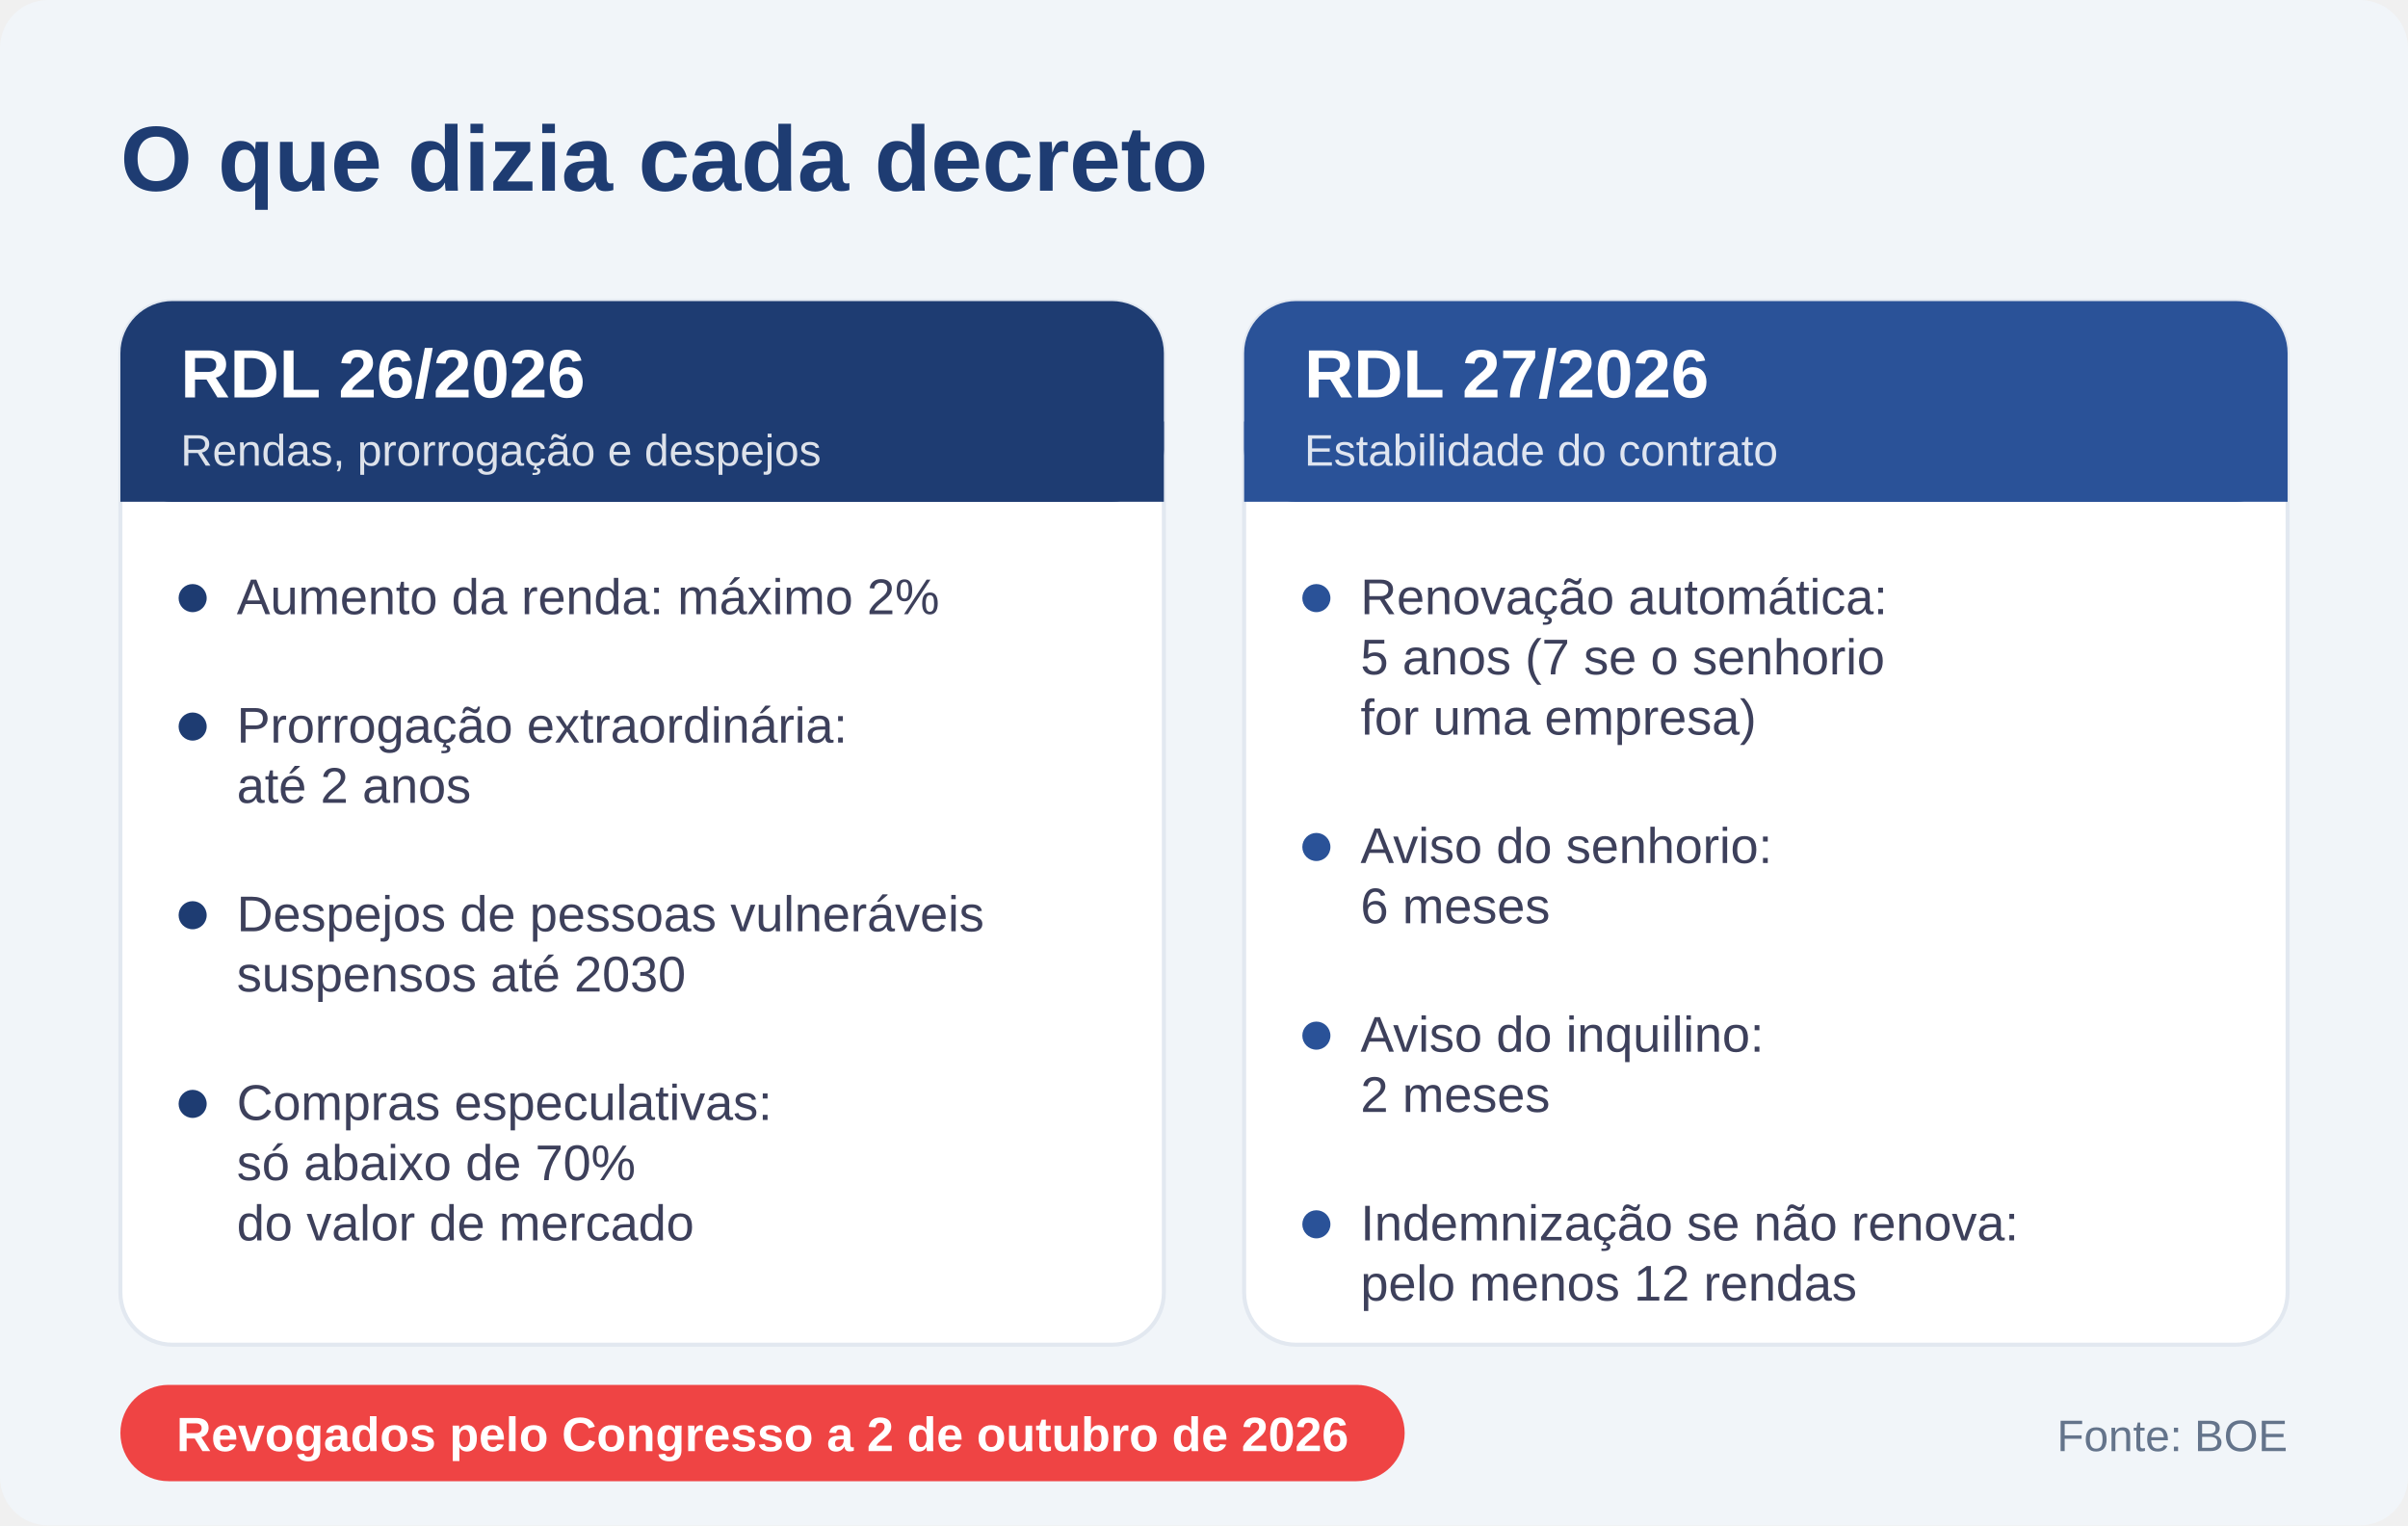
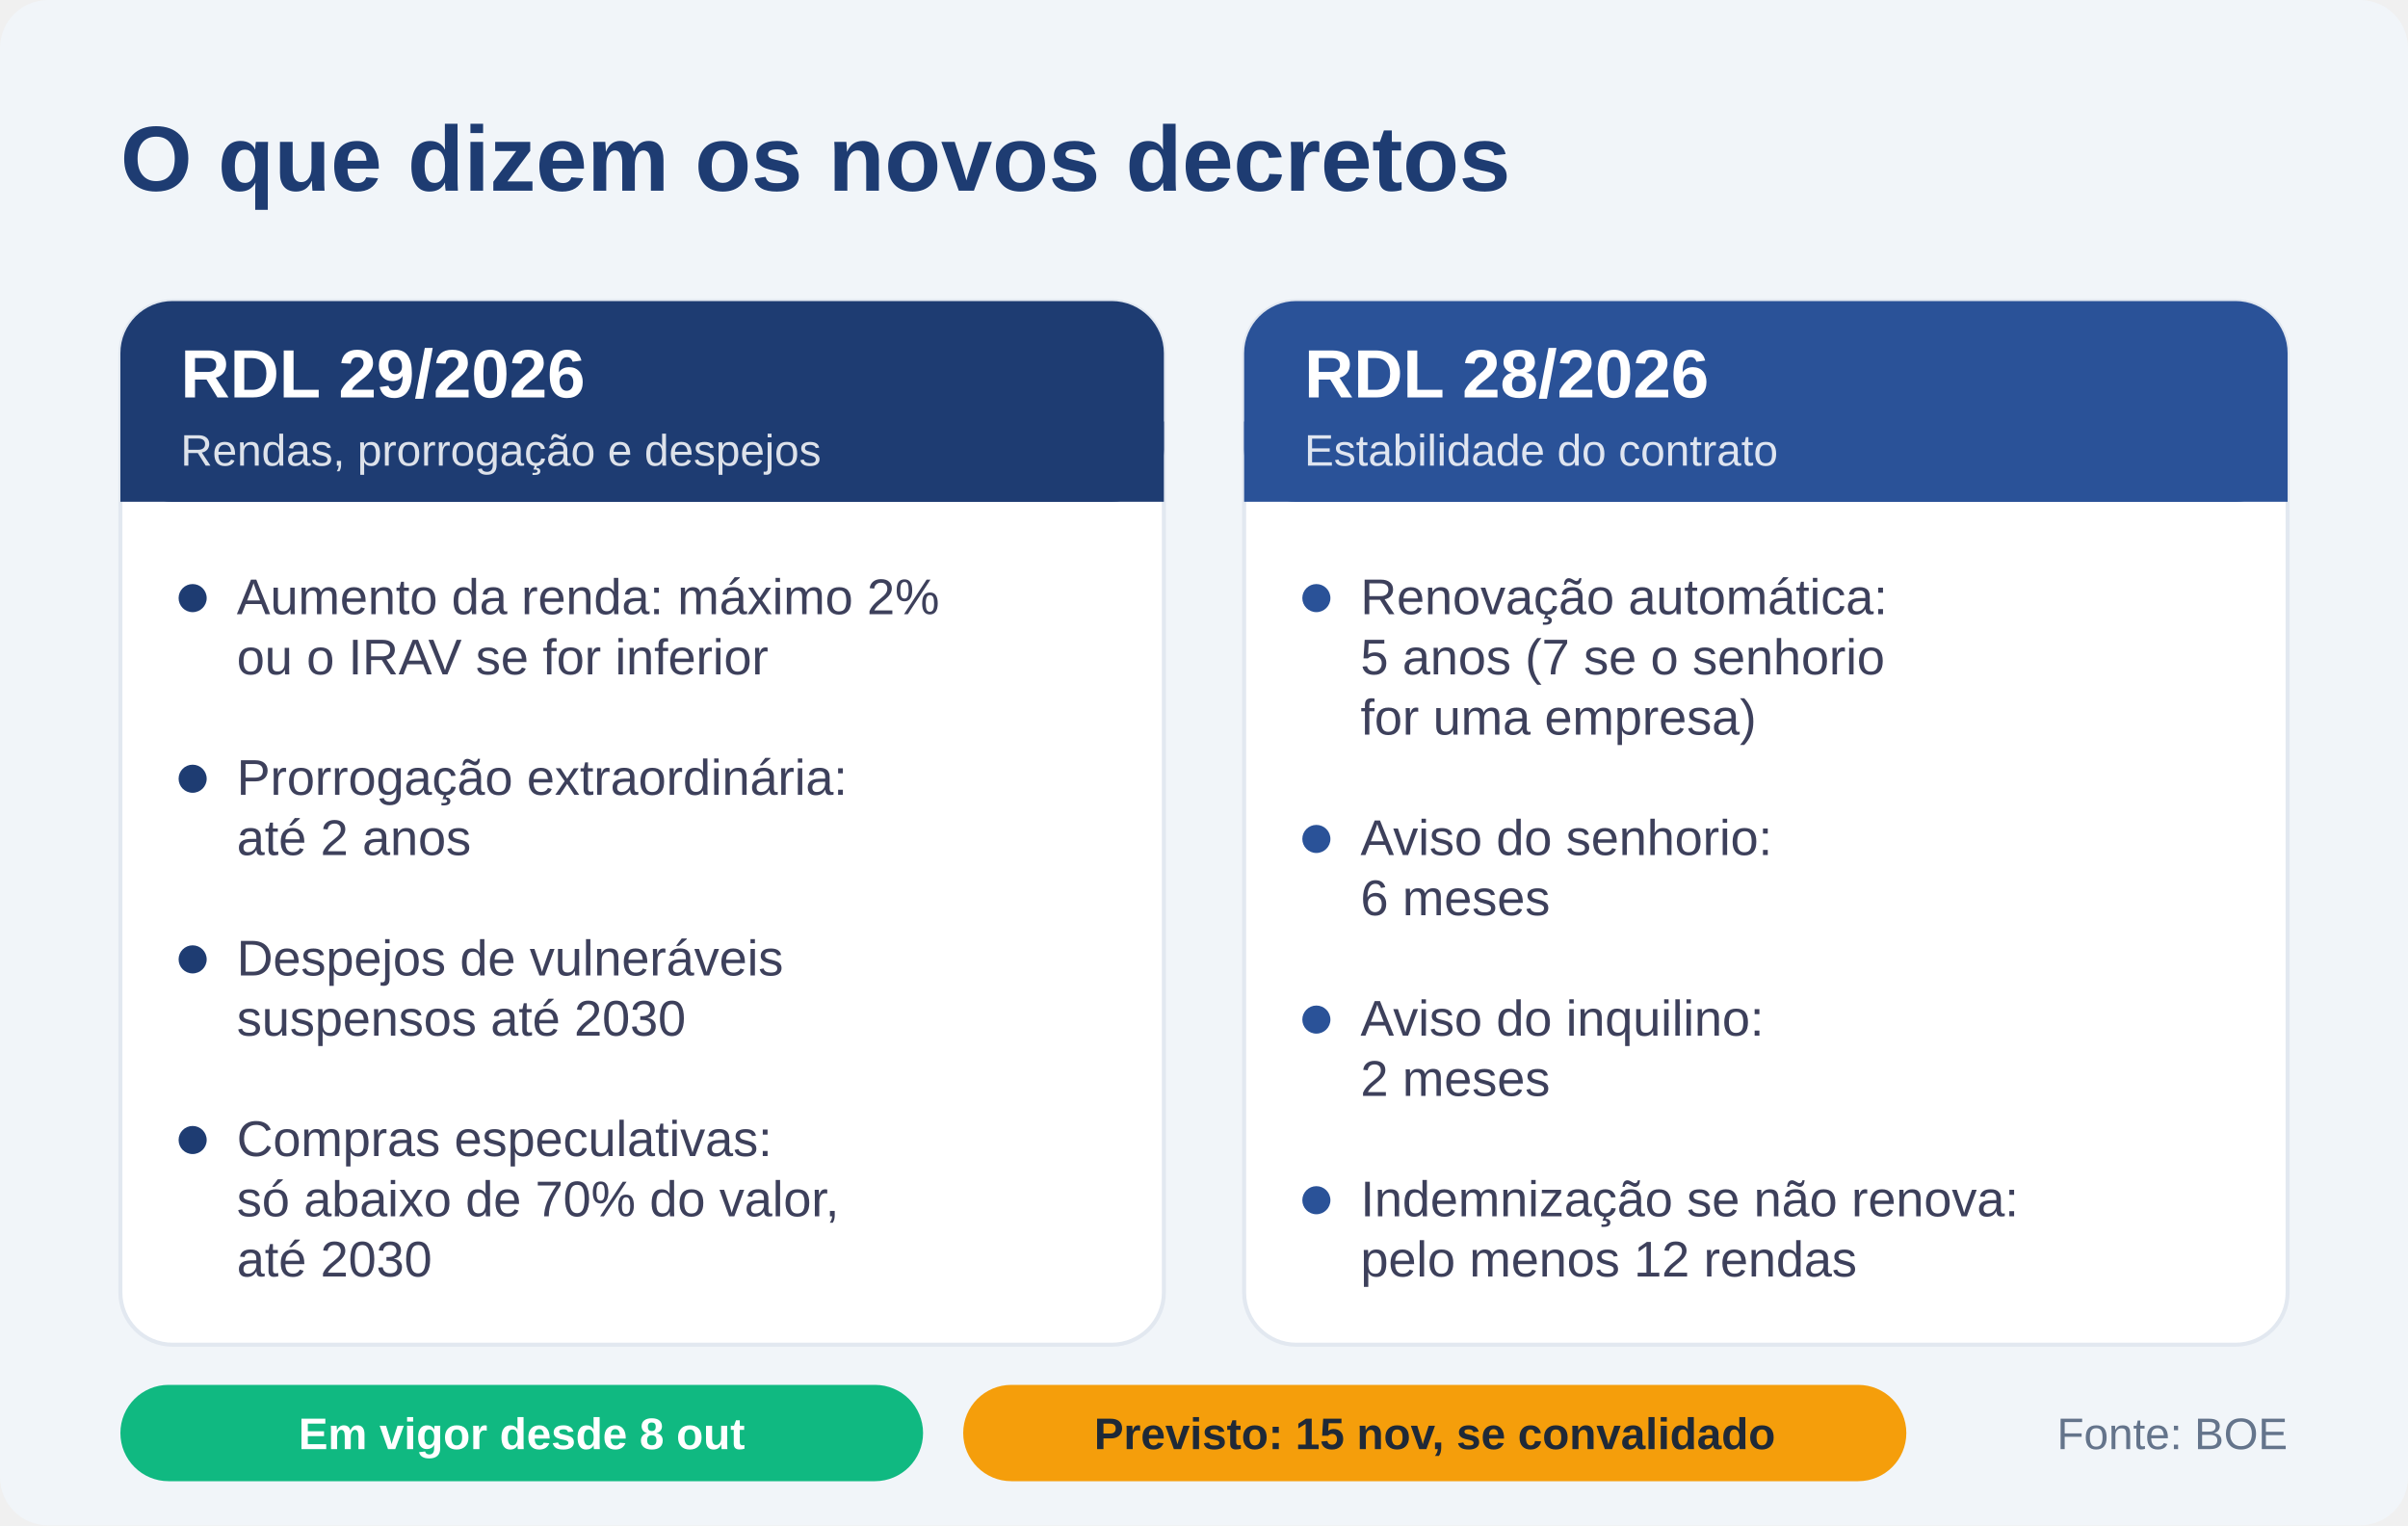
- <svg xmlns="http://www.w3.org/2000/svg" viewBox="0 0 1200 760" role="img" aria-label="O que dizia cada decreto">
+ <svg xmlns="http://www.w3.org/2000/svg" viewBox="0 0 1200 760" role="img" aria-label="O que dizem os novos decretos">
  <g font-family="Arial, sans-serif">
    <rect width="1200" height="760" rx="24" fill="#f1f5f9" />
-     <text x="60" y="95" font-size="46" font-weight="700" fill="#1e3c72">O que dizia cada decreto</text>
+     <text x="60" y="95" font-size="46" font-weight="700" fill="#1e3c72">O que dizem os novos decretos</text>
    <rect x="60" y="150" width="520" height="520" rx="26" fill="#ffffff" stroke="#e2e8f0" stroke-width="2" />
    <rect x="60" y="150" width="520" height="100" rx="26" fill="#1e3c72" />
    <rect x="60" y="210" width="520" height="40" fill="#1e3c72" />
-     <text x="90" y="198" font-size="34" font-weight="700" fill="#fff">RDL 26/2026</text>
+     <text x="90" y="198" font-size="34" font-weight="700" fill="#fff">RDL 29/2026</text>
    <text x="90" y="232" font-size="22" fill="#fff" fill-opacity="0.85">Rendas, prorrogação e despejos</text>
    <circle cx="96" cy="298" r="7" fill="#1e3c72" />
    <text x="118" y="306" font-size="25" fill="#3D405B">Aumento da renda: máximo 2%</text>
-     <circle cx="96" cy="362" r="7" fill="#1e3c72" />
-     <text x="118" y="370" font-size="25" fill="#3D405B">Prorrogação extraordinária:</text>
-     <text x="118" y="400" font-size="25" fill="#3D405B">até 2 anos</text>
-     <circle cx="96" cy="456" r="7" fill="#1e3c72" />
-     <text x="118" y="464" font-size="25" fill="#3D405B">Despejos de pessoas vulneráveis</text>
-     <text x="118" y="494" font-size="25" fill="#3D405B">suspensos até 2030</text>
-     <circle cx="96" cy="550" r="7" fill="#1e3c72" />
-     <text x="118" y="558" font-size="25" fill="#3D405B">Compras especulativas:</text>
-     <text x="118" y="588" font-size="25" fill="#3D405B">só abaixo de 70%</text>
-     <text x="118" y="618" font-size="25" fill="#3D405B">do valor de mercado</text>
+     <text x="118" y="336" font-size="25" fill="#3D405B">ou o IRAV se for inferior</text>
+     <circle cx="96" cy="388" r="7" fill="#1e3c72" />
+     <text x="118" y="396" font-size="25" fill="#3D405B">Prorrogação extraordinária:</text>
+     <text x="118" y="426" font-size="25" fill="#3D405B">até 2 anos</text>
+     <circle cx="96" cy="478" r="7" fill="#1e3c72" />
+     <text x="118" y="486" font-size="25" fill="#3D405B">Despejos de vulneráveis</text>
+     <text x="118" y="516" font-size="25" fill="#3D405B">suspensos até 2030</text>
+     <circle cx="96" cy="568" r="7" fill="#1e3c72" />
+     <text x="118" y="576" font-size="25" fill="#3D405B">Compras especulativas:</text>
+     <text x="118" y="606" font-size="25" fill="#3D405B">só abaixo de 70% do valor,</text>
+     <text x="118" y="636" font-size="25" fill="#3D405B">até 2030</text>
    <rect x="620" y="150" width="520" height="520" rx="26" fill="#ffffff" stroke="#e2e8f0" stroke-width="2" />
    <rect x="620" y="150" width="520" height="100" rx="26" fill="#2a5298" />
    <rect x="620" y="210" width="520" height="40" fill="#2a5298" />
-     <text x="650" y="198" font-size="34" font-weight="700" fill="#fff">RDL 27/2026</text>
+     <text x="650" y="198" font-size="34" font-weight="700" fill="#fff">RDL 28/2026</text>
    <text x="650" y="232" font-size="22" fill="#fff" fill-opacity="0.85">Estabilidade do contrato</text>
    <circle cx="656" cy="298" r="7" fill="#2a5298" />
    <text x="678" y="306" font-size="25" fill="#3D405B">Renovação automática:</text>
    <text x="678" y="336" font-size="25" fill="#3D405B">5 anos (7 se o senhorio</text>
    <text x="678" y="366" font-size="25" fill="#3D405B">for uma empresa)</text>
-     <circle cx="656" cy="422" r="7" fill="#2a5298" />
-     <text x="678" y="430" font-size="25" fill="#3D405B">Aviso do senhorio:</text>
-     <text x="678" y="460" font-size="25" fill="#3D405B">6 meses</text>
-     <circle cx="656" cy="516" r="7" fill="#2a5298" />
-     <text x="678" y="524" font-size="25" fill="#3D405B">Aviso do inquilino:</text>
-     <text x="678" y="554" font-size="25" fill="#3D405B">2 meses</text>
-     <circle cx="656" cy="610" r="7" fill="#2a5298" />
-     <text x="678" y="618" font-size="25" fill="#3D405B">Indemnização se não renova:</text>
-     <text x="678" y="648" font-size="25" fill="#3D405B">pelo menos 12 rendas</text>
-     <rect x="60" y="690" width="640" height="48" rx="24" fill="#ef4444" />
-     <text x="380" y="723" text-anchor="middle" font-size="24" font-weight="700" fill="#fff">Revogados pelo Congresso a 2 de outubro de 2026</text>
-     <text x="1140" y="723" text-anchor="end" font-size="22" fill="#64748b">Fonte: BOE</text>
+     <circle cx="656" cy="418" r="7" fill="#2a5298" />
+     <text x="678" y="426" font-size="25" fill="#3D405B">Aviso do senhorio:</text>
+     <text x="678" y="456" font-size="25" fill="#3D405B">6 meses</text>
+     <circle cx="656" cy="508" r="7" fill="#2a5298" />
+     <text x="678" y="516" font-size="25" fill="#3D405B">Aviso do inquilino:</text>
+     <text x="678" y="546" font-size="25" fill="#3D405B">2 meses</text>
+     <circle cx="656" cy="598" r="7" fill="#2a5298" />
+     <text x="678" y="606" font-size="25" fill="#3D405B">Indemnização se não renova:</text>
+     <text x="678" y="636" font-size="25" fill="#3D405B">pelo menos 12 rendas</text>
+     <rect x="60" y="690" width="400" height="48" rx="24" fill="#10b981" />
+     <text x="260" y="722" text-anchor="middle" font-size="22" font-weight="700" fill="#fff">Em vigor desde 8 out</text>
+     <rect x="480" y="690" width="470" height="48" rx="24" fill="#f59e0b" />
+     <text x="715" y="722" text-anchor="middle" font-size="22" font-weight="700" fill="#1f2937">Previsto: 15 nov, se convalidado</text>
+     <text x="1140" y="722" text-anchor="end" font-size="22" fill="#64748b">Fonte: BOE</text>
  </g>
</svg>
